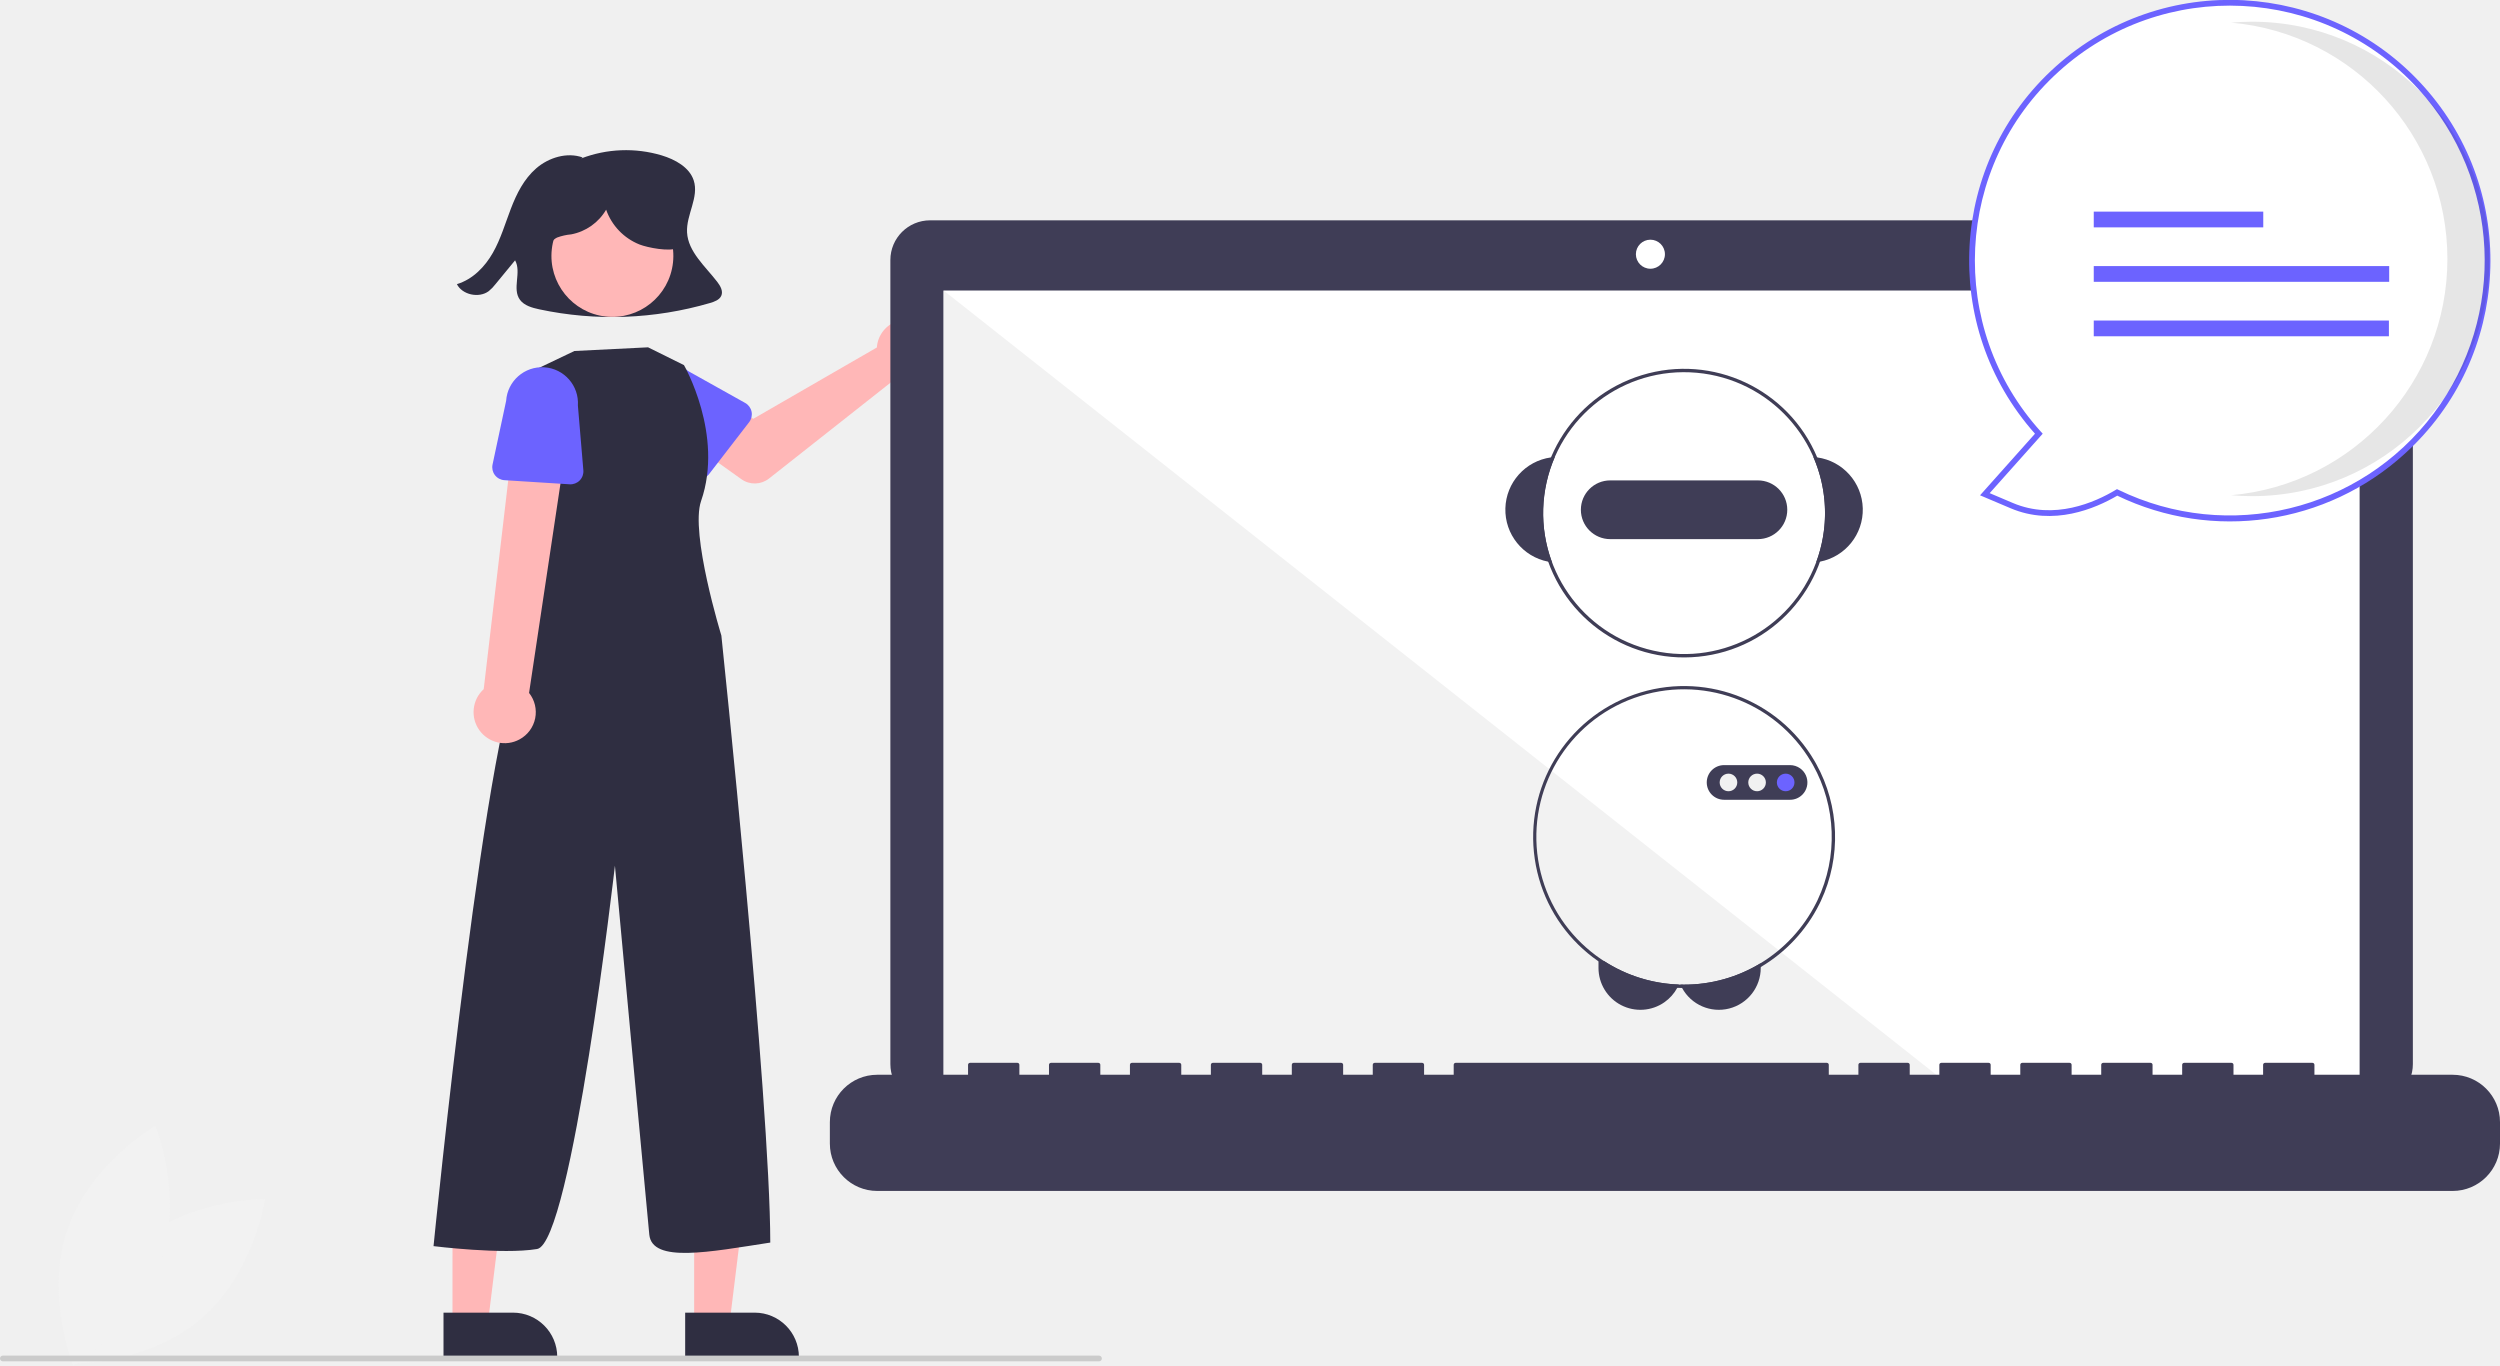
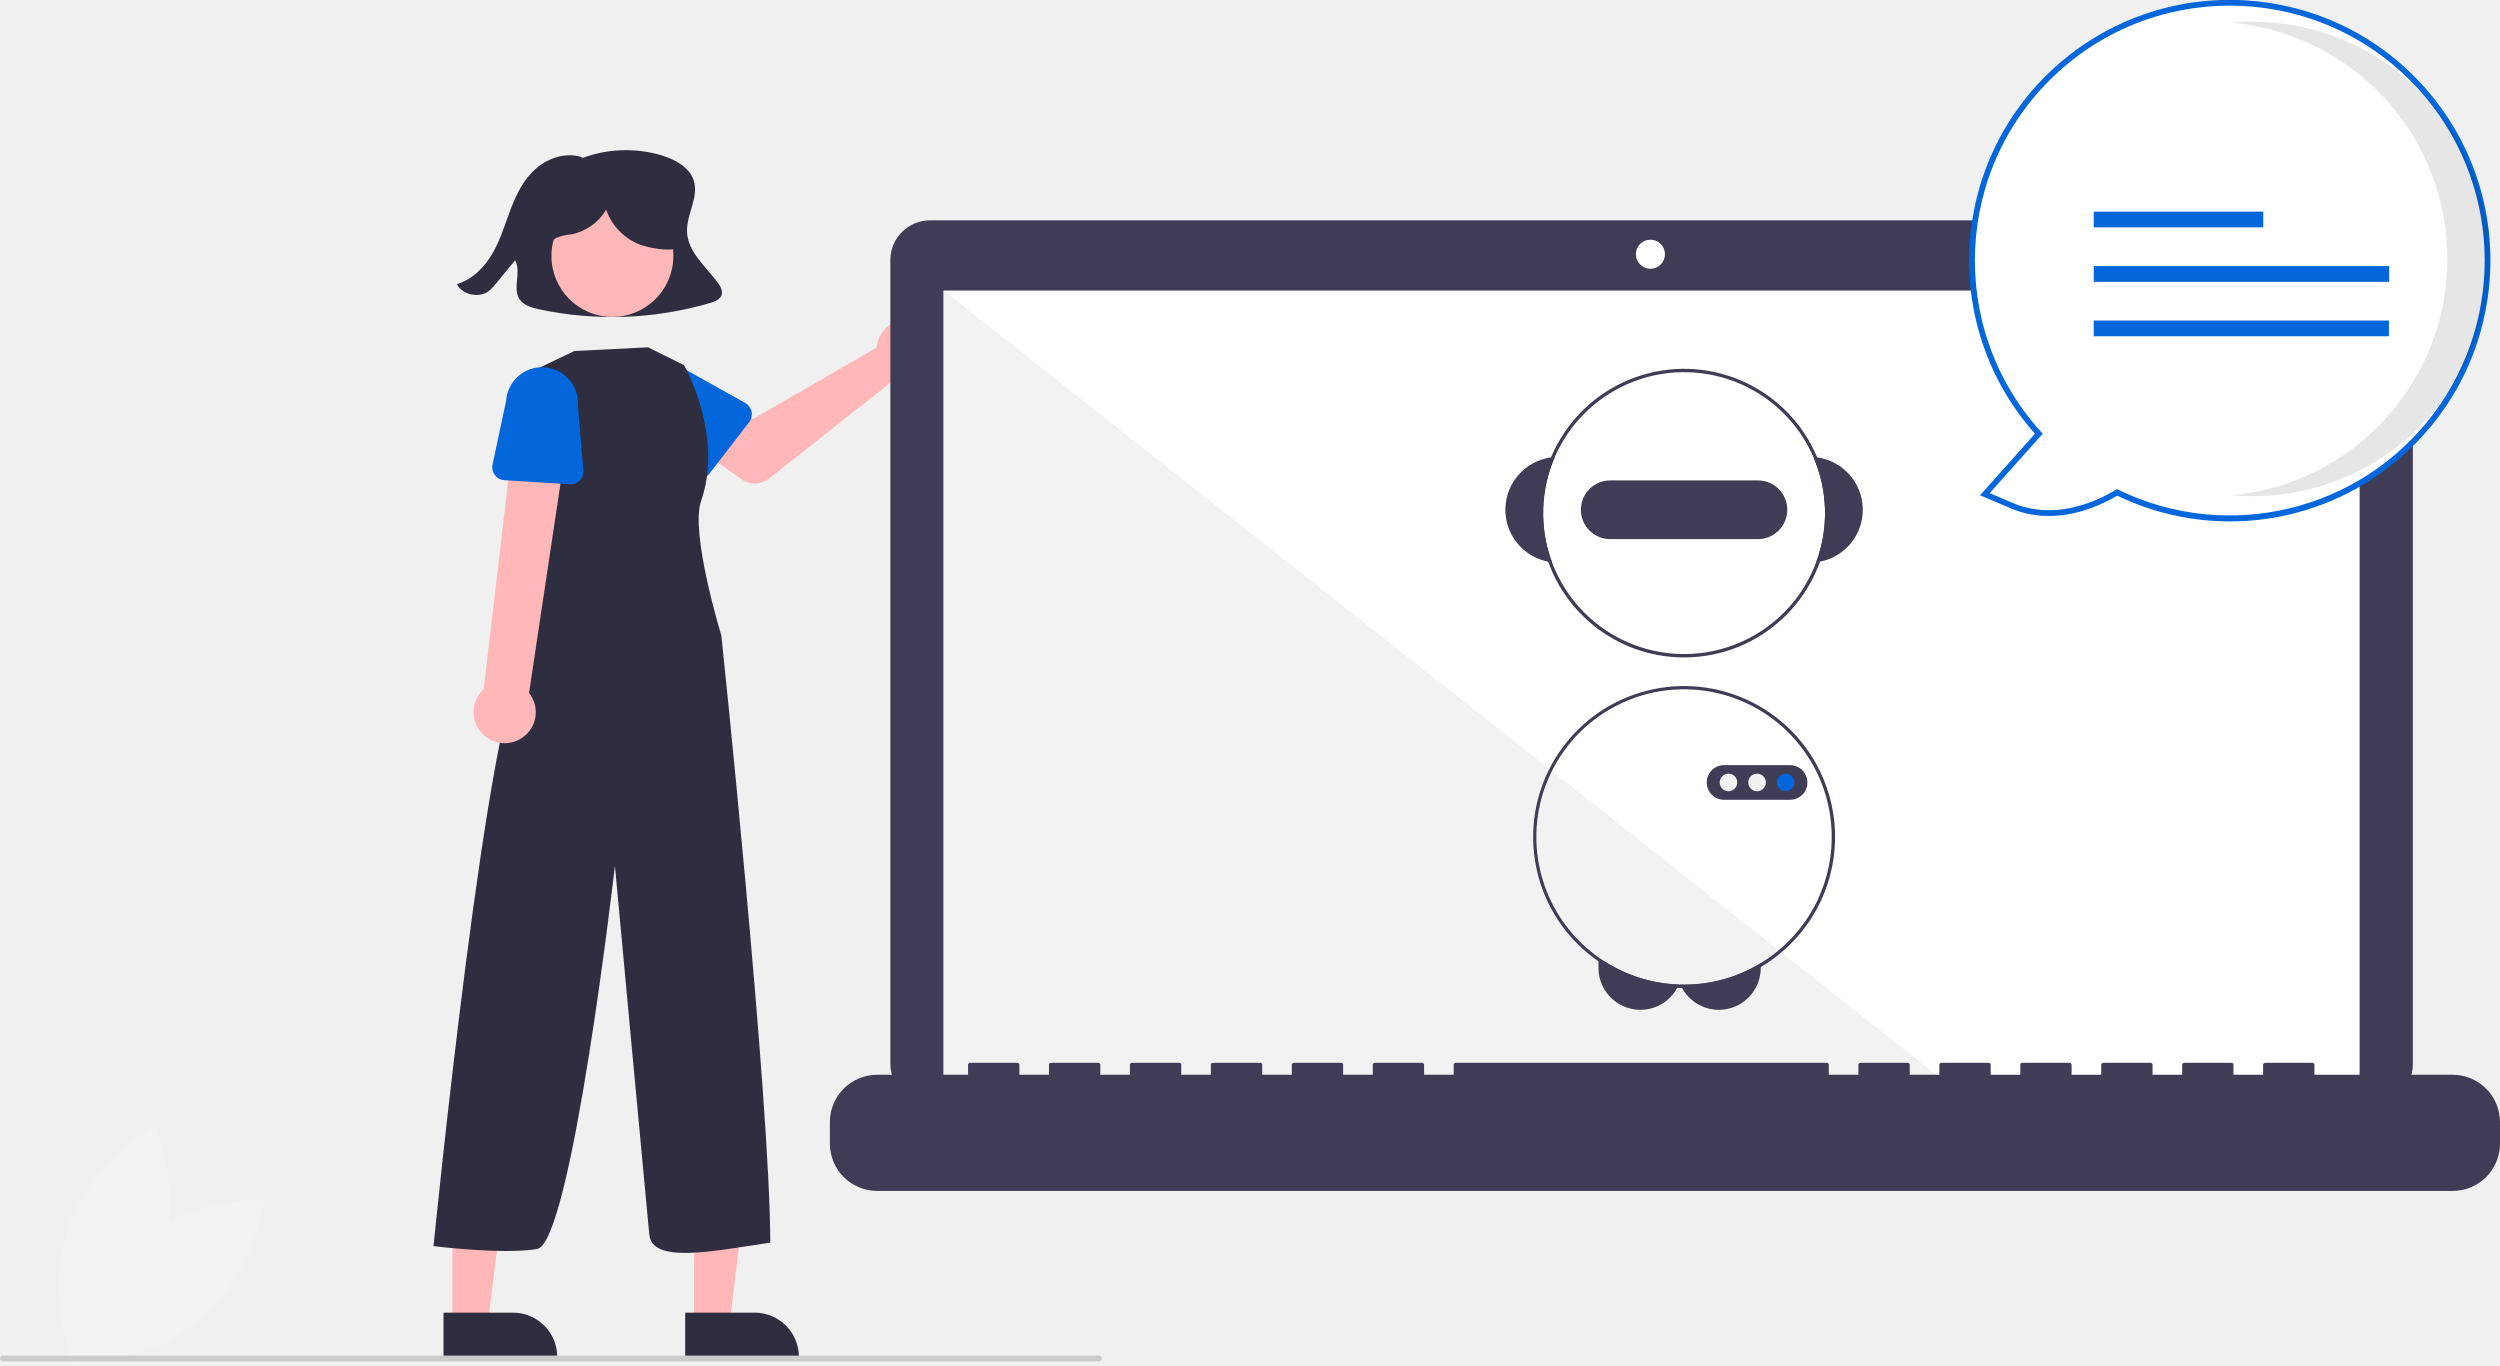
<svg xmlns="http://www.w3.org/2000/svg" data-name="Layer 1" width="868.98" height="474.67" viewBox="0 0 868.98 474.67">
  <path d="M212.969,644.948c-18.517,15.79-22.361,41.687-22.361,41.687s26.179.297,44.697-15.493,22.361-41.687,22.361-41.687S231.486,629.158,212.969,644.948Z" transform="translate(-165.5099 -212.6649)" fill="#f2f2f2" />
  <path d="M221.526,651.23c-7.888,23.022-30.565,36.105-30.565,36.105s-9.889-24.242-2.001-47.263,30.565-36.105,30.565-36.105S229.413,628.208,221.526,651.23Z" transform="translate(-165.5099 -212.6649)" fill="#f2f2f2" />
  <path d="M414.811,310.625c-4.19-5.429-10.111-10.452-10.486-17.152-.344-6.144,4.238-12.245,2.306-18.123-1.486-4.52-6.387-7.247-11.177-8.691a43.439,43.439,0,0,0-27.916,1.075l.485-.342c-5.452-1.942-11.825.063-16.115,3.776-4.29,3.713-6.839,8.861-8.817,14.019-1.979,5.158-3.511,10.505-6.26,15.341-2.749,4.836-6.958,9.234-12.51,10.905,1.859,3.708,7.67,4.98,11.078,2.425a14.014,14.014,0,0,0,2.331-2.41q3.409-4.146,6.819-8.292c2.339,4.16-1.155,9.901,1.72,13.752,1.482,1.986,4.19,2.74,6.705,3.281a121.277,121.277,0,0,0,59.331-2.201c1.55-.457,3.261-1.086,3.904-2.489C416.951,313.879,415.912,312.053,414.811,310.625Z" transform="translate(-165.5099 -212.6649)" fill="#2f2e41" />
  <path d="M470.538,331.812a10.527,10.527,0,0,0-.239,1.64l-42.957,24.782L416.9,352.223,405.769,366.796,423.219,379.233a8,8,0,0,0,9.598-.234l44.297-34.946a10.497,10.497,0,1,0-6.576-12.241Z" transform="translate(-165.5099 -212.6649)" fill="#ffb7b7" />
-   <path d="M425.905,359.408l-13.884,17.994a4.5,4.5,0,0,1-6.804.373l-15.717-16.321A12.497,12.497,0,0,1,404.827,341.709l19.713,11.023a4.5,4.5,0,0,1,1.365,6.676Z" transform="translate(-165.5099 -212.6649)" fill="#6c63ff" />
+   <path d="M425.905,359.408l-13.884,17.994a4.5,4.5,0,0,1-6.804.373l-15.717-16.321A12.497,12.497,0,0,1,404.827,341.709l19.713,11.023a4.5,4.5,0,0,1,1.365,6.676Z" transform="translate(-165.5099 -212.6649)" fill="#0366da" />
  <polygon points="241.288 460.267 253.548 460.266 259.38 412.978 241.286 412.979 241.288 460.267" fill="#ffb7b7" />
  <path d="M403.67,668.929l24.144-.001h.001a15.387,15.387,0,0,1,15.386,15.386v.5l-39.531.001Z" transform="translate(-165.5099 -212.6649)" fill="#2f2e41" />
  <polygon points="157.288 460.267 169.548 460.266 175.38 412.978 157.286 412.979 157.288 460.267" fill="#ffb7b7" />
  <path d="M319.67,668.929l24.144-.001h.001a15.387,15.387,0,0,1,15.386,15.386v.5l-39.531.001Z" transform="translate(-165.5099 -212.6649)" fill="#2f2e41" />
  <circle cx="378.374" cy="301.628" r="21.188" transform="translate(-128.2503 432.1653) rotate(-83.7356)" fill="#ffb7b7" />
  <path d="M390.771,333.391l12.482,6.184s13.947,24.237,5.947,47.237c-3.884,11.167,7.053,46.763,7.053,46.763s16.947,161.237,17,211c-21.053,3.237-41.053,7.237-42.053-2.763s-11.947-128.237-11.947-128.237-15.053,131.237-27.053,133.237-36-1-36-1,19.053-192.237,32.053-204.237l2-10-.053-89.763,14.978-7.148Z" transform="translate(-165.5099 -212.6649)" fill="#2f2e41" />
  <path d="M346.118,469.662a10.743,10.743,0,0,0,3.291-16.14l14.517-96.762-18.966-.91-11.316,96.361a10.801,10.801,0,0,0,12.474,17.451Z" transform="translate(-165.5099 -212.6649)" fill="#ffb7b7" />
-   <path d="M363.514,381.004l-22.682-1.432a4.5,4.5,0,0,1-4.118-5.429l4.726-22.16a12.497,12.497,0,0,1,24.94,1.648l1.901,22.505a4.5,4.5,0,0,1-4.768,4.868Z" transform="translate(-165.5099 -212.6649)" fill="#6c63ff" />
+   <path d="M363.514,381.004l-22.682-1.432a4.5,4.5,0,0,1-4.118-5.429l4.726-22.16a12.497,12.497,0,0,1,24.94,1.648l1.901,22.505a4.5,4.5,0,0,1-4.768,4.868Z" transform="translate(-165.5099 -212.6649)" fill="#0366da" />
  <path d="M990.396,289.249H488.802a13.806,13.806,0,0,0-13.806,13.806V582.534a13.806,13.806,0,0,0,13.806,13.806H990.396a13.806,13.806,0,0,0,13.806-13.806V303.055a13.806,13.806,0,0,0-13.806-13.806Z" transform="translate(-165.5099 -212.6649)" fill="#3f3d56" />
  <rect x="327.996" y="100.983" width="492.186" height="277.644" fill="#fff" />
  <circle cx="573.668" cy="88.363" r="5.048" fill="#fff" />
  <polygon points="679.425 378.627 327.996 378.627 327.996 100.983 679.425 378.627" fill="#f2f2f2" style="isolation:isolate" />
  <path d="M1018.021,586.244H969.987v-3.461a.686.686,0,0,0-.686-.686h-16.469a.686.686,0,0,0-.686.686v3.461H941.853v-3.461a.686.686,0,0,0-.686-.686H924.698a.686.686,0,0,0-.686.686h0v3.461h-10.293v-3.461a.686.686,0,0,0-.686-.686H896.563a.686.686,0,0,0-.686.686h0v3.461h-10.293v-3.461a.686.686,0,0,0-.686-.686H868.429a.686.686,0,0,0-.686.686v3.461h-10.293v-3.461a.686.686,0,0,0-.686-.686H840.295a.686.686,0,0,0-.686.686h0v3.461H829.316v-3.461a.686.686,0,0,0-.686-.686H812.16a.686.686,0,0,0-.686.686h0v3.461h-10.293v-3.461a.686.686,0,0,0-.686-.686H671.489a.686.686,0,0,0-.686.686h0v3.461H660.51v-3.461a.686.686,0,0,0-.686-.686H643.355a.686.686,0,0,0-.686.686h0v3.461H632.375v-3.461a.686.686,0,0,0-.686-.686H615.22a.686.686,0,0,0-.686.686h0v3.461H604.241v-3.461a.686.686,0,0,0-.686-.686H587.086a.686.686,0,0,0-.686.686h0v3.461h-10.293v-3.461a.686.686,0,0,0-.686-.686H558.952a.686.686,0,0,0-.686.686h0v3.461H547.972v-3.461a.686.686,0,0,0-.686-.686H530.817a.686.686,0,0,0-.686.686v3.461h-10.293v-3.461a.686.686,0,0,0-.686-.686H502.683a.686.686,0,0,0-.686.686h0v3.461H470.431a16.469,16.469,0,0,0-16.469,16.469v7.447a16.469,16.469,0,0,0,16.469,16.469h547.59a16.469,16.469,0,0,0,16.469-16.469V602.712A16.469,16.469,0,0,0,1018.021,586.244Z" transform="translate(-165.5099 -212.6649)" fill="#3f3d56" />
  <path d="M749.066,554.886a12.089,12.089,0,0,1-.554,1.143,14.627,14.627,0,0,1-4.433,4.987,14.564,14.564,0,0,1-22.946-11.911V546.755h1.995A50.942,50.942,0,0,0,749.066,554.886Z" transform="translate(-165.5099 -212.6649)" fill="#3f3d56" />
  <path d="M777.53,547.443v1.662a14.559,14.559,0,0,1-27.344,6.97,12.16,12.16,0,0,1-.577-1.172c.426.012.846.018,1.272.018A51.018,51.018,0,0,0,777.53,547.443Z" transform="translate(-165.5099 -212.6649)" fill="#3f3d56" />
  <path d="M797.152,371.656c-.437-.064-.881-.105-1.324-.134a48.982,48.982,0,0,1,.974,36.577c.443-.052.881-.122,1.318-.204a18.374,18.374,0,0,0-.968-36.239Z" transform="translate(-165.5099 -212.6649)" fill="#3f3d56" />
  <path d="M705.933,371.522c-.443.029-.887.07-1.324.134a18.374,18.374,0,0,0-.968,36.239c.437.082.875.152,1.318.204a48.986,48.986,0,0,1,.974-36.577Z" transform="translate(-165.5099 -212.6649)" fill="#3f3d56" />
  <path d="M797.152,371.656a50.156,50.156,0,1,0,3.891,19.365A50.228,50.228,0,0,0,797.152,371.656Zm-.35,36.443a48.982,48.982,0,1,1,3.074-17.078A49.067,49.067,0,0,1,796.802,408.099Z" transform="translate(-165.5099 -212.6649)" fill="#3f3d56" />
  <path d="M776.545,379.647H725.216a10.207,10.207,0,0,0,0,20.415h51.328a10.207,10.207,0,0,0,0-20.415Z" transform="translate(-165.5099 -212.6649)" fill="#3f3d56" />
  <path d="M796.802,478.185q-.28-.516-.578-1.015c-.006-.012-.012-.018-.017-.029a52.474,52.474,0,1,0-47.694,78.888c.554.029,1.114.047,1.674.047.234.012.461.012.694.012a52.108,52.108,0,0,0,26.65-7.285A52.843,52.843,0,0,0,797.91,526.9c.006-.012.012-.018.017-.029.175-.35.344-.706.513-1.067a52.419,52.419,0,0,0-1.639-47.619Zm.502,47.298q-.254.543-.525,1.067a51.686,51.686,0,0,1-19.248,20.893,51.018,51.018,0,0,1-26.65,7.478c-.426,0-.846-.006-1.272-.018q-.271,0-.543-.017a51.326,51.326,0,1,1,45.974-77.418c.006.012.012.017.017.029.204.332.402.671.589,1.009a51.263,51.263,0,0,1,1.656,46.977Z" transform="translate(-165.5099 -212.6649)" fill="#3f3d56" />
  <path d="M791.226,479.737A6.067,6.067,0,0,0,787.726,478.611H764.786a6.025,6.025,0,1,0,0,12.05H787.726a5.959,5.959,0,0,0,1.219-.122,6.619,6.619,0,0,0,1.167-.367,6.023,6.023,0,0,0,1.114-10.435Z" transform="translate(-165.5099 -212.6649)" fill="#3f3d56" />
  <circle cx="600.803" cy="271.971" r="3.059" fill="#f1f1f1" />
  <circle cx="610.745" cy="271.971" r="3.059" fill="#f1f1f1" />
-   <circle cx="620.686" cy="271.971" r="3.059" fill="#6c63ff" />
+   <circle cx="620.686" cy="271.971" r="3.059" fill="#0366da" />
  <path d="M901.407,383.818c-7.955,4.771-22.128,10.749-36.611,4.605l-9.362-3.971,18.761-21.031a89.602,89.602,0,1,1,27.212,20.397Z" transform="translate(-165.5099 -212.6649)" fill="#fff" />
-   <path d="M901.456,384.952c-7.644,4.488-22.205,10.69-37.051,4.392l-10.647-4.516,19.094-21.404a90.602,90.602,0,1,1,128.58,6.914h0a90.198,90.198,0,0,1-99.977,14.614Zm104.74-141.25A88.602,88.602,0,1,0,874.935,362.749l.604.666-18.431,20.661L865.186,387.503c14.338,6.082,28.525-.236,35.706-4.542l.464-.279.487.237a88.602,88.602,0,0,0,104.352-139.216Z" transform="translate(-165.5099 -212.6649)" fill="#6c63ff" />
+   <path d="M901.456,384.952c-7.644,4.488-22.205,10.69-37.051,4.392l-10.647-4.516,19.094-21.404a90.602,90.602,0,1,1,128.58,6.914h0a90.198,90.198,0,0,1-99.977,14.614Zm104.74-141.25A88.602,88.602,0,1,0,874.935,362.749l.604.666-18.431,20.661L865.186,387.503c14.338,6.082,28.525-.236,35.706-4.542l.464-.279.487.237a88.602,88.602,0,0,0,104.352-139.216Z" transform="translate(-165.5099 -212.6649)" fill="#0366da" />
  <path d="M1016.209,302.667a82.46,82.46,0,0,0-75.168-82.132c2.402-.21,4.831-.324,7.288-.324a82.456,82.456,0,0,1,0,164.913c-2.453,0-4.878-.115-7.276-.325A82.46,82.46,0,0,0,1016.209,302.667Z" transform="translate(-165.5099 -212.6649)" opacity="0.1" style="isolation:isolate" />
-   <rect x="727.772" y="73.559" width="58.92" height="5.472" fill="#6c63ff" />
-   <rect x="727.772" y="92.487" width="102.692" height="5.472" fill="#6c63ff" />
-   <rect x="727.772" y="111.415" width="102.591" height="5.472" fill="#6c63ff" />
+   <rect x="727.772" y="73.559" width="58.92" height="5.472" fill="#0366da" />
+   <rect x="727.772" y="92.487" width="102.692" height="5.472" fill="#0366da" />
+   <rect x="727.772" y="111.415" width="102.591" height="5.472" fill="#0366da" />
  <path d="M547.51,685.859h-381a1,1,0,0,1,0-2h381a1,1,0,0,1,0,2Z" transform="translate(-165.5099 -212.6649)" fill="#cbcbcb" />
  <path d="M400.58,287.855c-.826-3.745-3.507-6.849-6.597-9.121a27.017,27.017,0,0,0-34.537,2.1,17.649,17.649,0,0,0-5.334,8.549,10.486,10.486,0,0,0,2.235,9.548l.423.265c-.384-1.628.881-3.255,2.392-3.973a19.11,19.11,0,0,1,4.878-1.094,17.935,17.935,0,0,0,12.157-8.578,20.254,20.254,0,0,0,11.607,12.097c2.8,1.095,10.492,2.601,13.158,1.211C404.363,297.086,401.406,291.601,400.58,287.855Z" transform="translate(-165.5099 -212.6649)" fill="#2f2e41" />
</svg>
